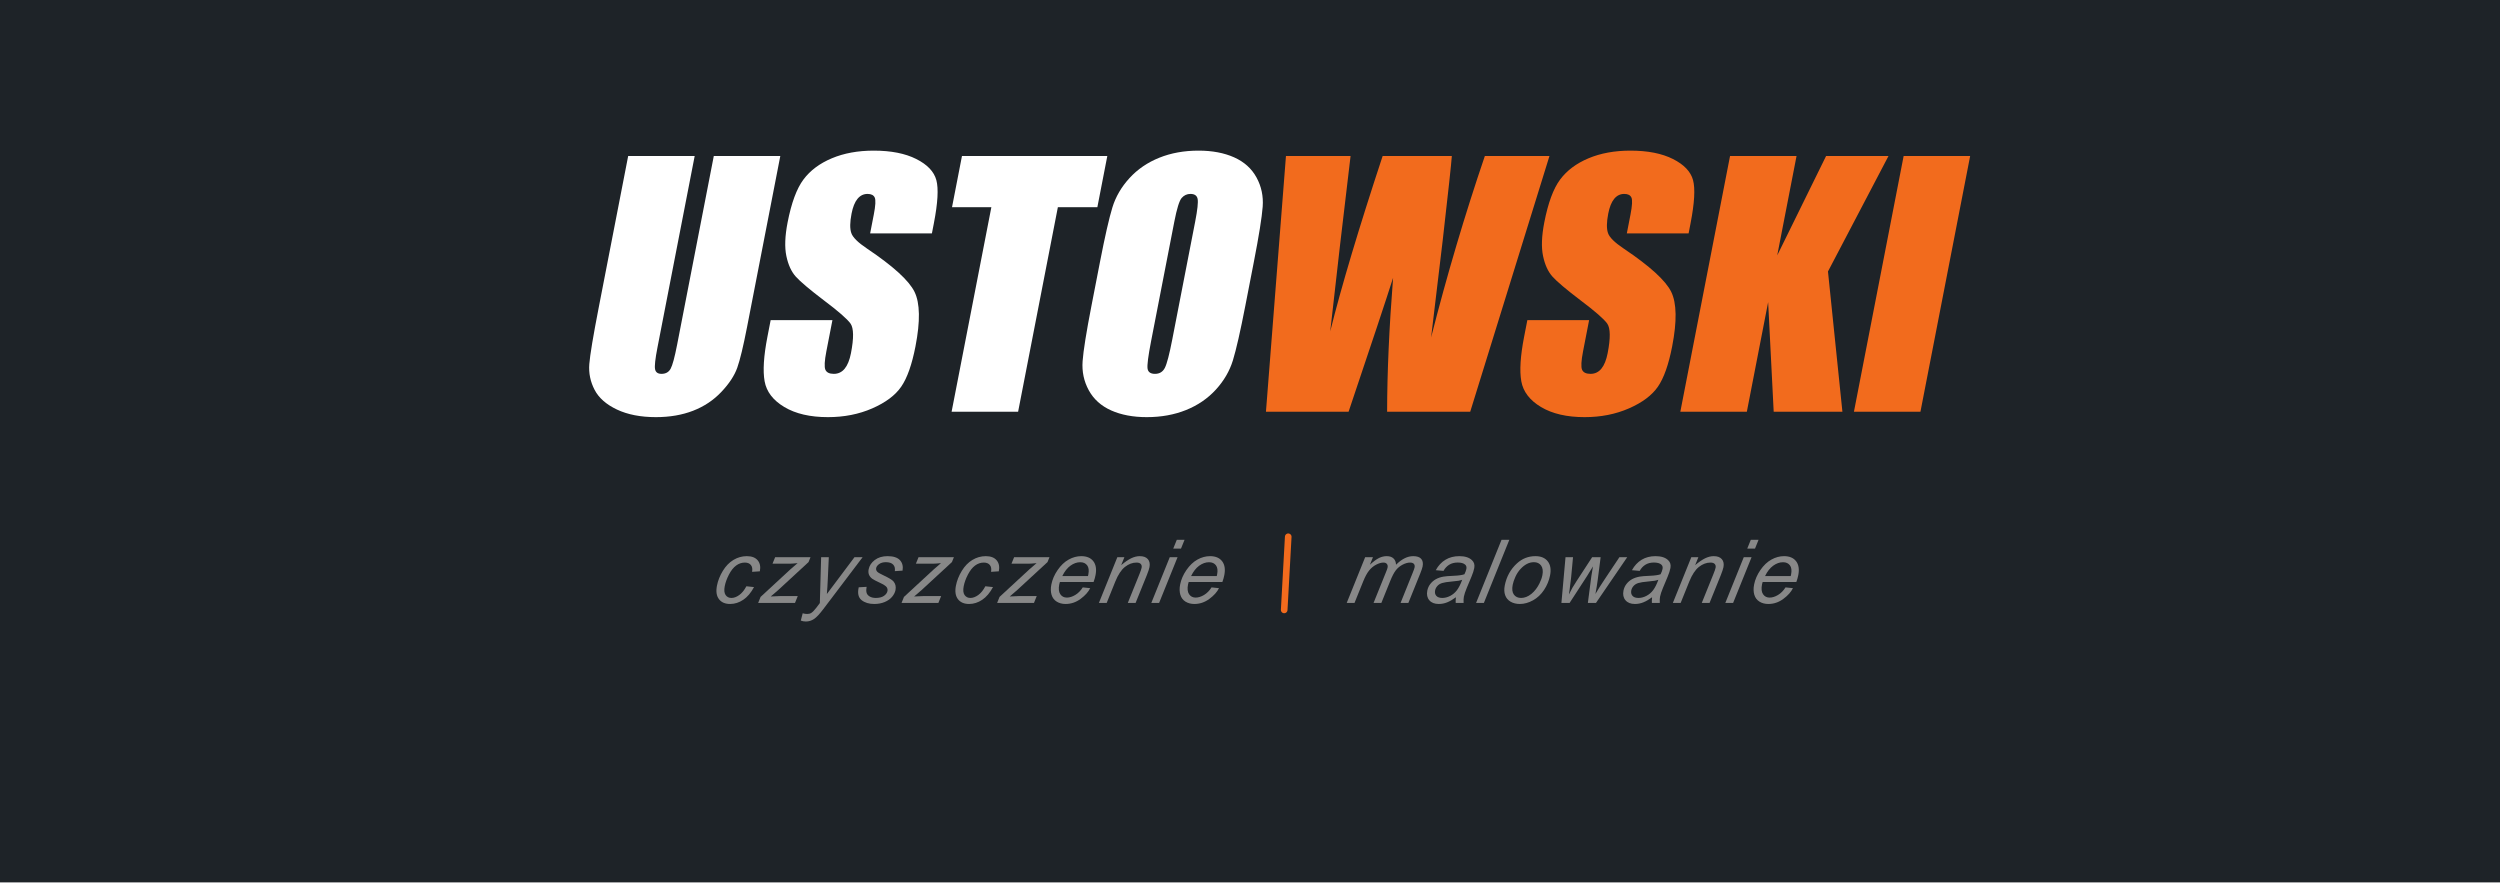
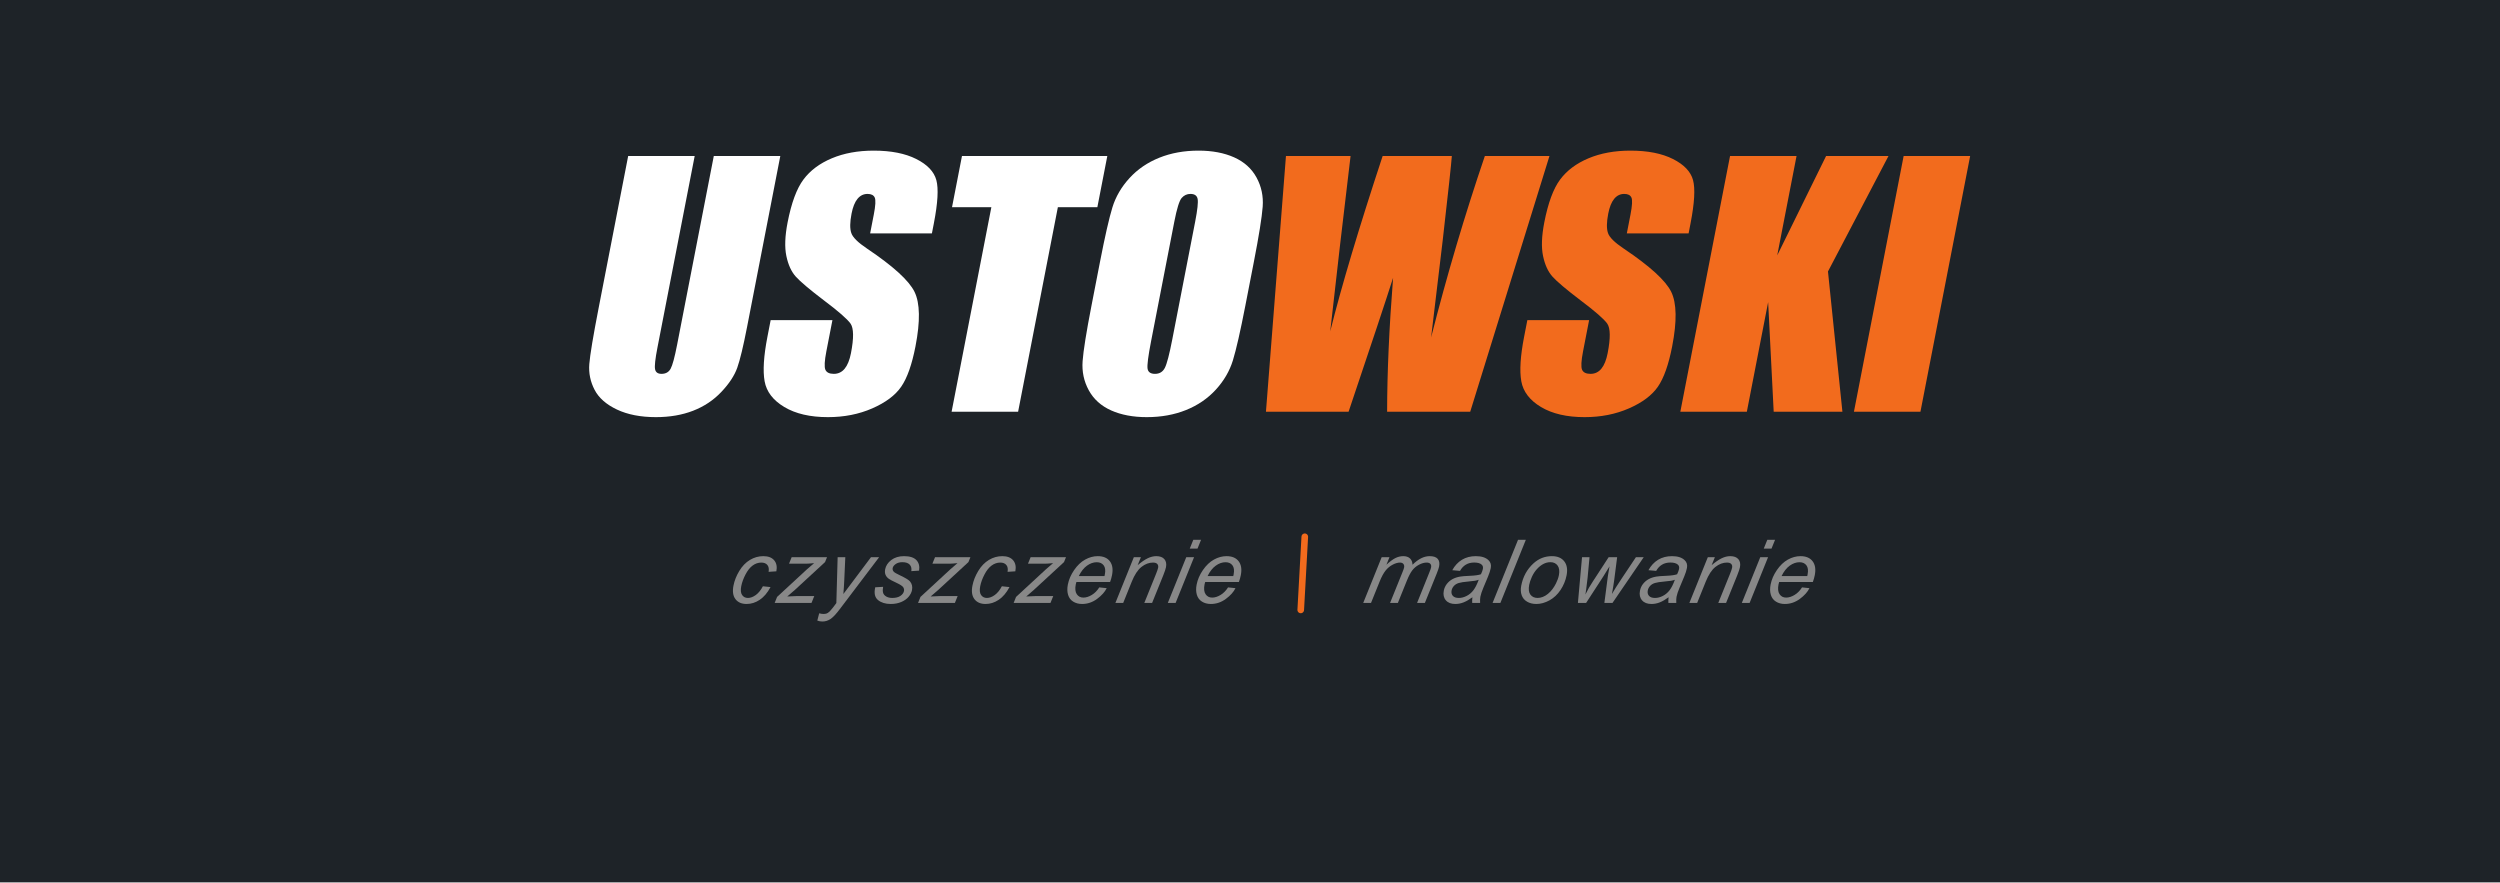
<svg xmlns="http://www.w3.org/2000/svg" viewBox="0 0 680 240">
  <rect width="680" height="240" fill="#1e2328" />
  <path d="M1041 1619V537Q1041 353 1029.0 278.5Q1017 204 958.0 125.5Q899 47 802.5 6.5Q706 -34 575 -34Q430 -34 319.0 14.0Q208 62 153.0 139.0Q98 216 88.0 301.5Q78 387 78 661V1619H499V405Q499 299 510.5 269.5Q522 240 557 240Q597 240 608.5 272.5Q620 305 620 426V1619Z" transform="matrix(0.042969,0,0.008352,-0.042969,153.99,112.00)" fill="#ffffff" />
  <path d="M976 1129H585V1249Q585 1333 570.0 1356.0Q555 1379 520 1379Q482 1379 462.5 1348.0Q443 1317 443 1254Q443 1173 465 1132Q486 1091 584 1033Q865 866 938 759Q1011 652 1011 414Q1011 241 970.5 159.0Q930 77 814.0 21.5Q698 -34 544 -34Q375 -34 255.5 30.0Q136 94 99.0 193.0Q62 292 62 474V580H453V383Q453 292 469.5 266.0Q486 240 528 240Q570 240 590.5 273.0Q611 306 611 371Q611 514 572 558Q532 602 375 705Q218 809 167.0 856.0Q116 903 82.5 986.0Q49 1069 49 1198Q49 1384 96.5 1470.0Q144 1556 250.0 1604.5Q356 1653 506 1653Q670 1653 785.5 1600.0Q901 1547 938.5 1466.5Q976 1386 976 1193Z" transform="matrix(0.042969,0,0.008352,-0.042969,202.11,112.00)" fill="#ffffff" />
  <path d="M932 1619V1295H682V0H261V1295H12V1619Z" transform="matrix(0.042969,0,0.008352,-0.042969,247.62,112.00)" fill="#ffffff" />
  <path d="M1046 671Q1046 427 1034.5 325.5Q1023 224 962.5 140.0Q902 56 799.0 11.0Q696 -34 559 -34Q429 -34 325.5 8.5Q222 51 159.0 136.0Q96 221 84.0 321.0Q72 421 72 671V948Q72 1192 83.5 1293.5Q95 1395 155.5 1479.0Q216 1563 319.0 1608.0Q422 1653 559 1653Q689 1653 792.5 1610.5Q896 1568 959.0 1483.0Q1022 1398 1034.0 1298.0Q1046 1198 1046 948ZM625 1203Q625 1316 612.5 1347.5Q600 1379 561 1379Q528 1379 510.5 1353.5Q493 1328 493 1203V447Q493 306 504.5 273.0Q516 240 558 240Q601 240 613.0 278.0Q625 316 625 459Z" transform="matrix(0.042969,0,0.008352,-0.042969,288.18,112.00)" fill="#ffffff" />
  <path d="M1668 1619 1481 0H955Q883 373 828 848Q803 645 711 0H188L0 1619H409L452 1054L496 509Q519 932 612 1619H1050Q1059 1548 1096 1085L1142 470Q1177 1057 1259 1619Z" transform="matrix(0.042969,0,0.008352,-0.042969,336.26,112.00)" fill="#f26b1d" />
  <path d="M976 1129H585V1249Q585 1333 570.0 1356.0Q555 1379 520 1379Q482 1379 462.5 1348.0Q443 1317 443 1254Q443 1173 465 1132Q486 1091 584 1033Q865 866 938 759Q1011 652 1011 414Q1011 241 970.5 159.0Q930 77 814.0 21.5Q698 -34 544 -34Q375 -34 255.5 30.0Q136 94 99.0 193.0Q62 292 62 474V580H453V383Q453 292 469.5 266.0Q486 240 528 240Q570 240 590.5 273.0Q611 306 611 371Q611 514 572 558Q532 602 375 705Q218 809 167.0 856.0Q116 903 82.5 986.0Q49 1069 49 1198Q49 1384 96.5 1470.0Q144 1556 250.0 1604.5Q356 1653 506 1653Q670 1653 785.5 1600.0Q901 1547 938.5 1466.5Q976 1386 976 1193Z" transform="matrix(0.042969,0,0.008352,-0.042969,407.93,112.00)" fill="#f26b1d" />
  <path d="M1087 1619 846 888 1110 0H675L505 694V0H84V1619H505V990L692 1619Z" transform="matrix(0.042969,0,0.008352,-0.042969,453.44,112.00)" fill="#f26b1d" />
  <path d="M505 1619V0H84V1619Z" transform="matrix(0.042969,0,0.008352,-0.042969,500.66,112.00)" fill="#f26b1d" />
-   <path d="M801 387 982 368Q914 169 788.5 72.5Q663 -24 503 -24Q330 -24 222.5 88.0Q115 200 115 401Q115 575 184.0 743.0Q253 911 381.5 998.5Q510 1086 675 1086Q846 1086 946.0 989.5Q1046 893 1046 734L868 722Q867 823 809.5 880.0Q752 937 658 937Q549 937 469.0 868.0Q389 799 343.5 658.5Q298 518 298 388Q298 252 358.0 184.0Q418 116 506 116Q594 116 674.5 183.0Q755 250 801 387Z" transform="matrix(0.011719,0,0.002278,-0.011719,192.75,164.00)" fill="#888888" />
-   <path d="M40 0 69 140 640 783Q701 851 776 924Q647 911 591 911H196L228 1062H1049L1025 948L449 301Q400 246 303 150Q454 159 510 159H928L895 0Z" transform="matrix(0.011719,0,0.002278,-0.011719,205.75,164.00)" fill="#888888" />
-   <path d="M0 -410 11 -240Q67 -256 120 -256Q175 -256 209 -231Q253 -198 305 -107L363 -3L186 1062H364L444 525Q468 366 485 207L960 1062H1149L472 -141Q374 -317 298.0 -374.0Q222 -431 123 -431Q60 -431 0 -410Z" transform="matrix(0.011719,0,0.002278,-0.011719,218.75,164.00)" fill="#888888" />
-   <path d="M85 363 266 374Q266 296 290.0 241.0Q314 186 378.5 151.0Q443 116 529 116Q649 116 709.0 164.0Q769 212 769 277Q769 324 733 366Q696 408 552.5 469.5Q409 531 369 556Q302 597 268.0 652.5Q234 708 234 780Q234 906 334.0 996.0Q434 1086 614 1086Q814 1086 918.5 993.5Q1023 901 1027 750L850 738Q846 834 782.0 890.0Q718 946 601 946Q507 946 455.0 903.0Q403 860 403 810Q403 760 448 722Q478 696 603 642Q811 552 865 500Q951 417 951 298Q951 219 902.5 143.0Q854 67 754.5 21.5Q655 -24 520 -24Q336 -24 207 67Q78 158 85 363Z" transform="matrix(0.011719,0,0.002278,-0.011719,231.75,164.00)" fill="#888888" />
-   <path d="M40 0 69 140 640 783Q701 851 776 924Q647 911 591 911H196L228 1062H1049L1025 948L449 301Q400 246 303 150Q454 159 510 159H928L895 0Z" transform="matrix(0.011719,0,0.002278,-0.011719,244.75,164.00)" fill="#888888" />
-   <path d="M801 387 982 368Q914 169 788.5 72.5Q663 -24 503 -24Q330 -24 222.5 88.0Q115 200 115 401Q115 575 184.0 743.0Q253 911 381.5 998.5Q510 1086 675 1086Q846 1086 946.0 989.5Q1046 893 1046 734L868 722Q867 823 809.5 880.0Q752 937 658 937Q549 937 469.0 868.0Q389 799 343.5 658.5Q298 518 298 388Q298 252 358.0 184.0Q418 116 506 116Q594 116 674.5 183.0Q755 250 801 387Z" transform="matrix(0.011719,0,0.002278,-0.011719,257.75,164.00)" fill="#888888" />
-   <path d="M40 0 69 140 640 783Q701 851 776 924Q647 911 591 911H196L228 1062H1049L1025 948L449 301Q400 246 303 150Q454 159 510 159H928L895 0Z" transform="matrix(0.011719,0,0.002278,-0.011719,270.75,164.00)" fill="#888888" />
-   <path d="M848 361 1024 343Q986 212 849.5 94.0Q713 -24 524 -24Q406 -24 307.5 30.5Q209 85 157.5 189.0Q106 293 106 426Q106 600 186.5 763.5Q267 927 395.0 1006.5Q523 1086 672 1086Q862 1086 975.5 968.0Q1089 850 1089 646Q1089 568 1075 486H293Q289 455 289 430Q289 281 357.5 202.5Q426 124 525 124Q618 124 708.0 185.0Q798 246 848 361ZM322 624H918Q919 652 919 664Q919 800 851.0 872.5Q783 945 676 945Q560 945 464.5 865.0Q369 785 322 624Z" transform="matrix(0.011719,0,0.002278,-0.011719,283.75,164.00)" fill="#888888" />
-   <path d="M68 0 290 1062H454L415 877Q522 986 615.0 1036.0Q708 1086 805 1086Q934 1086 1007.5 1016.0Q1081 946 1081 829Q1081 770 1055 643L920 0H739L880 673Q901 771 901 818Q901 871 864.5 904.0Q828 937 759 937Q620 937 511.5 837.0Q403 737 352 494L249 0Z" transform="matrix(0.011719,0,0.002278,-0.011719,298.10,164.00)" fill="#888888" />
-   <path d="M325 1261 368 1466H548L505 1261ZM61 0 283 1062H464L242 0Z" transform="matrix(0.011719,0,0.002278,-0.011719,312.44,164.00)" fill="#888888" />
-   <path d="M848 361 1024 343Q986 212 849.5 94.0Q713 -24 524 -24Q406 -24 307.5 30.5Q209 85 157.5 189.0Q106 293 106 426Q106 600 186.5 763.5Q267 927 395.0 1006.5Q523 1086 672 1086Q862 1086 975.5 968.0Q1089 850 1089 646Q1089 568 1075 486H293Q289 455 289 430Q289 281 357.5 202.5Q426 124 525 124Q618 124 708.0 185.0Q798 246 848 361ZM322 624H918Q919 652 919 664Q919 800 851.0 872.5Q783 945 676 945Q560 945 464.5 865.0Q369 785 322 624Z" transform="matrix(0.011719,0,0.002278,-0.011719,318.78,164.00)" fill="#888888" />
-   <line x1="350.4" y1="146.0" x2="349.3" y2="165.9" stroke="#f26b1d" stroke-width="1.8" stroke-linecap="round" />
-   <path d="M67 0 289 1062H470L433 887Q534 1000 613.5 1043.0Q693 1086 786 1086Q885 1086 951.5 1033.5Q1018 981 1039 887Q1120 987 1209.5 1036.5Q1299 1086 1398 1086Q1531 1086 1597.5 1023.0Q1664 960 1664 846Q1664 797 1641 684L1498 0H1317L1463 702Q1482 788 1482 825Q1482 877 1449.0 907.0Q1416 937 1356 937Q1275 937 1191.0 888.0Q1107 839 1060.5 759.5Q1014 680 979 515L871 0H690L840 717Q856 790 856 821Q856 873 823.5 905.0Q791 937 739 937Q662 937 577.5 888.0Q493 839 440.0 751.5Q387 664 353 502L248 0Z" transform="matrix(0.011719,0,0.002278,-0.011719,365.52,164.00)" fill="#888888" />
-   <path d="M784 132Q690 51 603.0 13.5Q516 -24 417 -24Q270 -24 180.0 62.5Q90 149 90 284Q90 373 130.5 441.5Q171 510 238.0 551.5Q305 593 402 611Q463 623 633.5 630.0Q804 637 878 666Q899 740 899 789Q899 852 853 888Q790 938 669 938Q555 938 482.5 887.5Q410 837 377 744L194 760Q250 918 371.5 1002.0Q493 1086 678 1086Q875 1086 990 992Q1078 922 1078 810Q1078 725 1053 613L994 349Q966 223 966 144Q966 94 988 0H805Q790 52 784 132ZM851 538Q813 523 769.5 515.0Q726 507 624 498Q466 484 401.0 462.5Q336 441 303.0 394.0Q270 347 270 290Q270 214 322.5 165.0Q375 116 472 116Q562 116 645.0 163.5Q728 211 776.0 296.0Q824 381 851 538Z" transform="matrix(0.011719,0,0.002278,-0.011719,386.52,164.00)" fill="#888888" />
-   <path d="M54 0 360 1466H541L235 0Z" transform="matrix(0.011719,0,0.002278,-0.011719,400.86,164.00)" fill="#888888" />
-   <path d="M100 403Q100 714 283 918Q434 1086 679 1086Q871 1086 988.5 966.0Q1106 846 1106 642Q1106 459 1032.0 301.5Q958 144 821.5 60.0Q685 -24 534 -24Q410 -24 308.5 29.0Q207 82 153.5 179.0Q100 276 100 403ZM281 421Q281 271 353.0 193.5Q425 116 536 116Q594 116 651.0 139.5Q708 163 757.0 211.0Q806 259 840.5 320.5Q875 382 896 453Q927 552 927 643Q927 787 854.5 866.5Q782 946 672 946Q587 946 517.0 905.5Q447 865 390.5 787.0Q334 709 307.5 605.5Q281 502 281 421Z" transform="matrix(0.011719,0,0.002278,-0.011719,407.20,164.00)" fill="#888888" />
-   <path d="M270 0 159 1062H333L381 585L400 317Q402 287 406 196Q436 298 457.0 352.5Q478 407 524 508L777 1062H974L1009 531Q1017 410 1019 208Q1069 342 1182 580L1410 1062H1591L1072 0H884L844 623Q840 681 838 849Q797 742 741 618L460 0Z" transform="matrix(0.011719,0,0.002278,-0.011719,421.54,164.00)" fill="#888888" />
-   <path d="M784 132Q690 51 603.0 13.5Q516 -24 417 -24Q270 -24 180.0 62.5Q90 149 90 284Q90 373 130.5 441.5Q171 510 238.0 551.5Q305 593 402 611Q463 623 633.5 630.0Q804 637 878 666Q899 740 899 789Q899 852 853 888Q790 938 669 938Q555 938 482.5 887.5Q410 837 377 744L194 760Q250 918 371.5 1002.0Q493 1086 678 1086Q875 1086 990 992Q1078 922 1078 810Q1078 725 1053 613L994 349Q966 223 966 144Q966 94 988 0H805Q790 52 784 132ZM851 538Q813 523 769.5 515.0Q726 507 624 498Q466 484 401.0 462.5Q336 441 303.0 394.0Q270 347 270 290Q270 214 322.5 165.0Q375 116 472 116Q562 116 645.0 163.5Q728 211 776.0 296.0Q824 381 851 538Z" transform="matrix(0.011719,0,0.002278,-0.011719,439.88,164.00)" fill="#888888" />
-   <path d="M68 0 290 1062H454L415 877Q522 986 615.0 1036.0Q708 1086 805 1086Q934 1086 1007.5 1016.0Q1081 946 1081 829Q1081 770 1055 643L920 0H739L880 673Q901 771 901 818Q901 871 864.5 904.0Q828 937 759 937Q620 937 511.5 837.0Q403 737 352 494L249 0Z" transform="matrix(0.011719,0,0.002278,-0.011719,454.22,164.00)" fill="#888888" />
-   <path d="M325 1261 368 1466H548L505 1261ZM61 0 283 1062H464L242 0Z" transform="matrix(0.011719,0,0.002278,-0.011719,468.57,164.00)" fill="#888888" />
-   <path d="M848 361 1024 343Q986 212 849.5 94.0Q713 -24 524 -24Q406 -24 307.5 30.5Q209 85 157.5 189.0Q106 293 106 426Q106 600 186.5 763.5Q267 927 395.0 1006.5Q523 1086 672 1086Q862 1086 975.5 968.0Q1089 850 1089 646Q1089 568 1075 486H293Q289 455 289 430Q289 281 357.5 202.5Q426 124 525 124Q618 124 708.0 185.0Q798 246 848 361ZM322 624H918Q919 652 919 664Q919 800 851.0 872.5Q783 945 676 945Q560 945 464.5 865.0Q369 785 322 624Z" transform="matrix(0.011719,0,0.002278,-0.011719,474.90,164.00)" fill="#888888" />
+   <path d="M801 387 982 368Q914 169 788.5 72.5Q663 -24 503 -24Q330 -24 222.5 88.0Q115 200 115 401Q115 575 184.0 743.0Q253 911 381.5 998.5Q510 1086 675 1086Q846 1086 946.0 989.5Q1046 893 1046 734L868 722Q867 823 809.5 880.0Q752 937 658 937Q549 937 469.0 868.0Q389 799 343.5 658.5Q298 518 298 388Q298 252 358.0 184.0Q418 116 506 116Q594 116 674.5 183.0Q755 250 801 387Z" transform="matrix(0.011719,0,0.002278,-0.011719,197.24,164.00)" fill="#888888" />
+   <path d="M40 0 69 140 640 783Q701 851 776 924Q647 911 591 911H196L228 1062H1049L1025 948L449 301Q400 246 303 150Q454 159 510 159H928L895 0Z" transform="matrix(0.011719,0,0.002278,-0.011719,210.24,164.00)" fill="#888888" />
+   <path d="M0 -410 11 -240Q67 -256 120 -256Q175 -256 209 -231Q253 -198 305 -107L363 -3L186 1062H364L444 525Q468 366 485 207L960 1062H1149L472 -141Q374 -317 298.0 -374.0Q222 -431 123 -431Q60 -431 0 -410Z" transform="matrix(0.011719,0,0.002278,-0.011719,223.24,164.00)" fill="#888888" />
+   <path d="M85 363 266 374Q266 296 290.0 241.0Q314 186 378.5 151.0Q443 116 529 116Q649 116 709.0 164.0Q769 212 769 277Q769 324 733 366Q696 408 552.5 469.5Q409 531 369 556Q302 597 268.0 652.5Q234 708 234 780Q234 906 334.0 996.0Q434 1086 614 1086Q814 1086 918.5 993.5Q1023 901 1027 750L850 738Q846 834 782.0 890.0Q718 946 601 946Q507 946 455.0 903.0Q403 860 403 810Q403 760 448 722Q478 696 603 642Q811 552 865 500Q951 417 951 298Q951 219 902.5 143.0Q854 67 754.5 21.5Q655 -24 520 -24Q336 -24 207 67Q78 158 85 363Z" transform="matrix(0.011719,0,0.002278,-0.011719,236.24,164.00)" fill="#888888" />
+   <path d="M40 0 69 140 640 783Q701 851 776 924Q647 911 591 911H196L228 1062H1049L1025 948L449 301Q400 246 303 150Q454 159 510 159H928L895 0Z" transform="matrix(0.011719,0,0.002278,-0.011719,249.24,164.00)" fill="#888888" />
+   <path d="M801 387 982 368Q914 169 788.5 72.5Q663 -24 503 -24Q330 -24 222.5 88.0Q115 200 115 401Q115 575 184.0 743.0Q253 911 381.5 998.5Q510 1086 675 1086Q846 1086 946.0 989.5Q1046 893 1046 734L868 722Q867 823 809.5 880.0Q752 937 658 937Q549 937 469.0 868.0Q389 799 343.5 658.5Q298 518 298 388Q298 252 358.0 184.0Q418 116 506 116Q594 116 674.5 183.0Q755 250 801 387Z" transform="matrix(0.011719,0,0.002278,-0.011719,262.24,164.00)" fill="#888888" />
+   <path d="M40 0 69 140 640 783Q701 851 776 924Q647 911 591 911H196L228 1062H1049L1025 948L449 301Q400 246 303 150Q454 159 510 159H928L895 0Z" transform="matrix(0.011719,0,0.002278,-0.011719,275.24,164.00)" fill="#888888" />
+   <path d="M848 361 1024 343Q986 212 849.5 94.0Q713 -24 524 -24Q406 -24 307.5 30.5Q209 85 157.5 189.0Q106 293 106 426Q106 600 186.5 763.5Q267 927 395.0 1006.5Q523 1086 672 1086Q862 1086 975.5 968.0Q1089 850 1089 646Q1089 568 1075 486H293Q289 455 289 430Q289 281 357.5 202.5Q426 124 525 124Q618 124 708.0 185.0Q798 246 848 361ZM322 624H918Q919 652 919 664Q919 800 851.0 872.5Q783 945 676 945Q560 945 464.5 865.0Q369 785 322 624Z" transform="matrix(0.011719,0,0.002278,-0.011719,288.24,164.00)" fill="#888888" />
+   <path d="M68 0 290 1062H454L415 877Q522 986 615.0 1036.0Q708 1086 805 1086Q934 1086 1007.5 1016.0Q1081 946 1081 829Q1081 770 1055 643L920 0H739L880 673Q901 771 901 818Q901 871 864.5 904.0Q828 937 759 937Q620 937 511.5 837.0Q403 737 352 494L249 0Z" transform="matrix(0.011719,0,0.002278,-0.011719,302.59,164.00)" fill="#888888" />
+   <path d="M325 1261 368 1466H548L505 1261ZM61 0 283 1062H464L242 0Z" transform="matrix(0.011719,0,0.002278,-0.011719,316.93,164.00)" fill="#888888" />
+   <path d="M848 361 1024 343Q986 212 849.5 94.0Q713 -24 524 -24Q406 -24 307.5 30.5Q209 85 157.5 189.0Q106 293 106 426Q106 600 186.5 763.5Q267 927 395.0 1006.5Q523 1086 672 1086Q862 1086 975.5 968.0Q1089 850 1089 646Q1089 568 1075 486H293Q289 455 289 430Q289 281 357.5 202.5Q426 124 525 124Q618 124 708.0 185.0Q798 246 848 361ZM322 624H918Q919 652 919 664Q919 800 851.0 872.5Q783 945 676 945Q560 945 464.5 865.0Q369 785 322 624Z" transform="matrix(0.011719,0,0.002278,-0.011719,323.27,164.00)" fill="#888888" />
+   <line x1="354.9" y1="146.0" x2="353.8" y2="165.9" stroke="#f26b1d" stroke-width="1.8" stroke-linecap="round" />
+   <path d="M67 0 289 1062H470L433 887Q534 1000 613.5 1043.0Q693 1086 786 1086Q885 1086 951.5 1033.5Q1018 981 1039 887Q1120 987 1209.5 1036.5Q1299 1086 1398 1086Q1531 1086 1597.5 1023.0Q1664 960 1664 846Q1664 797 1641 684L1498 0H1317L1463 702Q1482 788 1482 825Q1482 877 1449.0 907.0Q1416 937 1356 937Q1275 937 1191.0 888.0Q1107 839 1060.5 759.5Q1014 680 979 515L871 0H690L840 717Q856 790 856 821Q856 873 823.5 905.0Q791 937 739 937Q662 937 577.5 888.0Q493 839 440.0 751.5Q387 664 353 502L248 0Z" transform="matrix(0.011719,0,0.002278,-0.011719,370.01,164.00)" fill="#888888" />
+   <path d="M784 132Q690 51 603.0 13.5Q516 -24 417 -24Q270 -24 180.0 62.5Q90 149 90 284Q90 373 130.5 441.5Q171 510 238.0 551.5Q305 593 402 611Q463 623 633.5 630.0Q804 637 878 666Q899 740 899 789Q899 852 853 888Q790 938 669 938Q555 938 482.5 887.5Q410 837 377 744L194 760Q250 918 371.5 1002.0Q493 1086 678 1086Q875 1086 990 992Q1078 922 1078 810Q1078 725 1053 613L994 349Q966 223 966 144Q966 94 988 0H805Q790 52 784 132ZM851 538Q813 523 769.5 515.0Q726 507 624 498Q466 484 401.0 462.5Q336 441 303.0 394.0Q270 347 270 290Q270 214 322.5 165.0Q375 116 472 116Q562 116 645.0 163.5Q728 211 776.0 296.0Q824 381 851 538Z" transform="matrix(0.011719,0,0.002278,-0.011719,391.01,164.00)" fill="#888888" />
+   <path d="M54 0 360 1466H541L235 0Z" transform="matrix(0.011719,0,0.002278,-0.011719,405.35,164.00)" fill="#888888" />
+   <path d="M100 403Q100 714 283 918Q434 1086 679 1086Q871 1086 988.5 966.0Q1106 846 1106 642Q1106 459 1032.0 301.5Q958 144 821.5 60.0Q685 -24 534 -24Q410 -24 308.5 29.0Q207 82 153.5 179.0Q100 276 100 403ZM281 421Q281 271 353.0 193.5Q425 116 536 116Q594 116 651.0 139.5Q708 163 757.0 211.0Q806 259 840.5 320.5Q875 382 896 453Q927 552 927 643Q927 787 854.5 866.5Q782 946 672 946Q587 946 517.0 905.5Q447 865 390.5 787.0Q334 709 307.5 605.5Q281 502 281 421Z" transform="matrix(0.011719,0,0.002278,-0.011719,411.69,164.00)" fill="#888888" />
+   <path d="M270 0 159 1062H333L381 585L400 317Q402 287 406 196Q436 298 457.0 352.5Q478 407 524 508L777 1062H974L1009 531Q1017 410 1019 208Q1069 342 1182 580L1410 1062H1591L1072 0H884L844 623Q840 681 838 849Q797 742 741 618L460 0Z" transform="matrix(0.011719,0,0.002278,-0.011719,426.03,164.00)" fill="#888888" />
+   <path d="M784 132Q690 51 603.0 13.5Q516 -24 417 -24Q270 -24 180.0 62.5Q90 149 90 284Q90 373 130.5 441.5Q171 510 238.0 551.5Q305 593 402 611Q463 623 633.5 630.0Q804 637 878 666Q899 740 899 789Q899 852 853 888Q790 938 669 938Q555 938 482.5 887.5Q410 837 377 744L194 760Q250 918 371.5 1002.0Q493 1086 678 1086Q875 1086 990 992Q1078 922 1078 810Q1078 725 1053 613L994 349Q966 223 966 144Q966 94 988 0H805Q790 52 784 132ZM851 538Q813 523 769.5 515.0Q726 507 624 498Q466 484 401.0 462.5Q336 441 303.0 394.0Q270 347 270 290Q270 214 322.5 165.0Q375 116 472 116Q562 116 645.0 163.5Q728 211 776.0 296.0Q824 381 851 538Z" transform="matrix(0.011719,0,0.002278,-0.011719,444.37,164.00)" fill="#888888" />
+   <path d="M68 0 290 1062H454L415 877Q522 986 615.0 1036.0Q708 1086 805 1086Q934 1086 1007.5 1016.0Q1081 946 1081 829Q1081 770 1055 643L920 0H739L880 673Q901 771 901 818Q901 871 864.5 904.0Q828 937 759 937Q620 937 511.5 837.0Q403 737 352 494L249 0Z" transform="matrix(0.011719,0,0.002278,-0.011719,458.71,164.00)" fill="#888888" />
+   <path d="M325 1261 368 1466H548L505 1261ZM61 0 283 1062H464L242 0Z" transform="matrix(0.011719,0,0.002278,-0.011719,473.06,164.00)" fill="#888888" />
+   <path d="M848 361 1024 343Q986 212 849.5 94.0Q713 -24 524 -24Q406 -24 307.5 30.5Q209 85 157.5 189.0Q106 293 106 426Q106 600 186.5 763.5Q267 927 395.0 1006.5Q523 1086 672 1086Q862 1086 975.5 968.0Q1089 850 1089 646Q1089 568 1075 486H293Q289 455 289 430Q289 281 357.5 202.5Q426 124 525 124Q618 124 708.0 185.0Q798 246 848 361ZM322 624H918Q919 652 919 664Q919 800 851.0 872.5Q783 945 676 945Q560 945 464.5 865.0Q369 785 322 624Z" transform="matrix(0.011719,0,0.002278,-0.011719,479.39,164.00)" fill="#888888" />
</svg>
